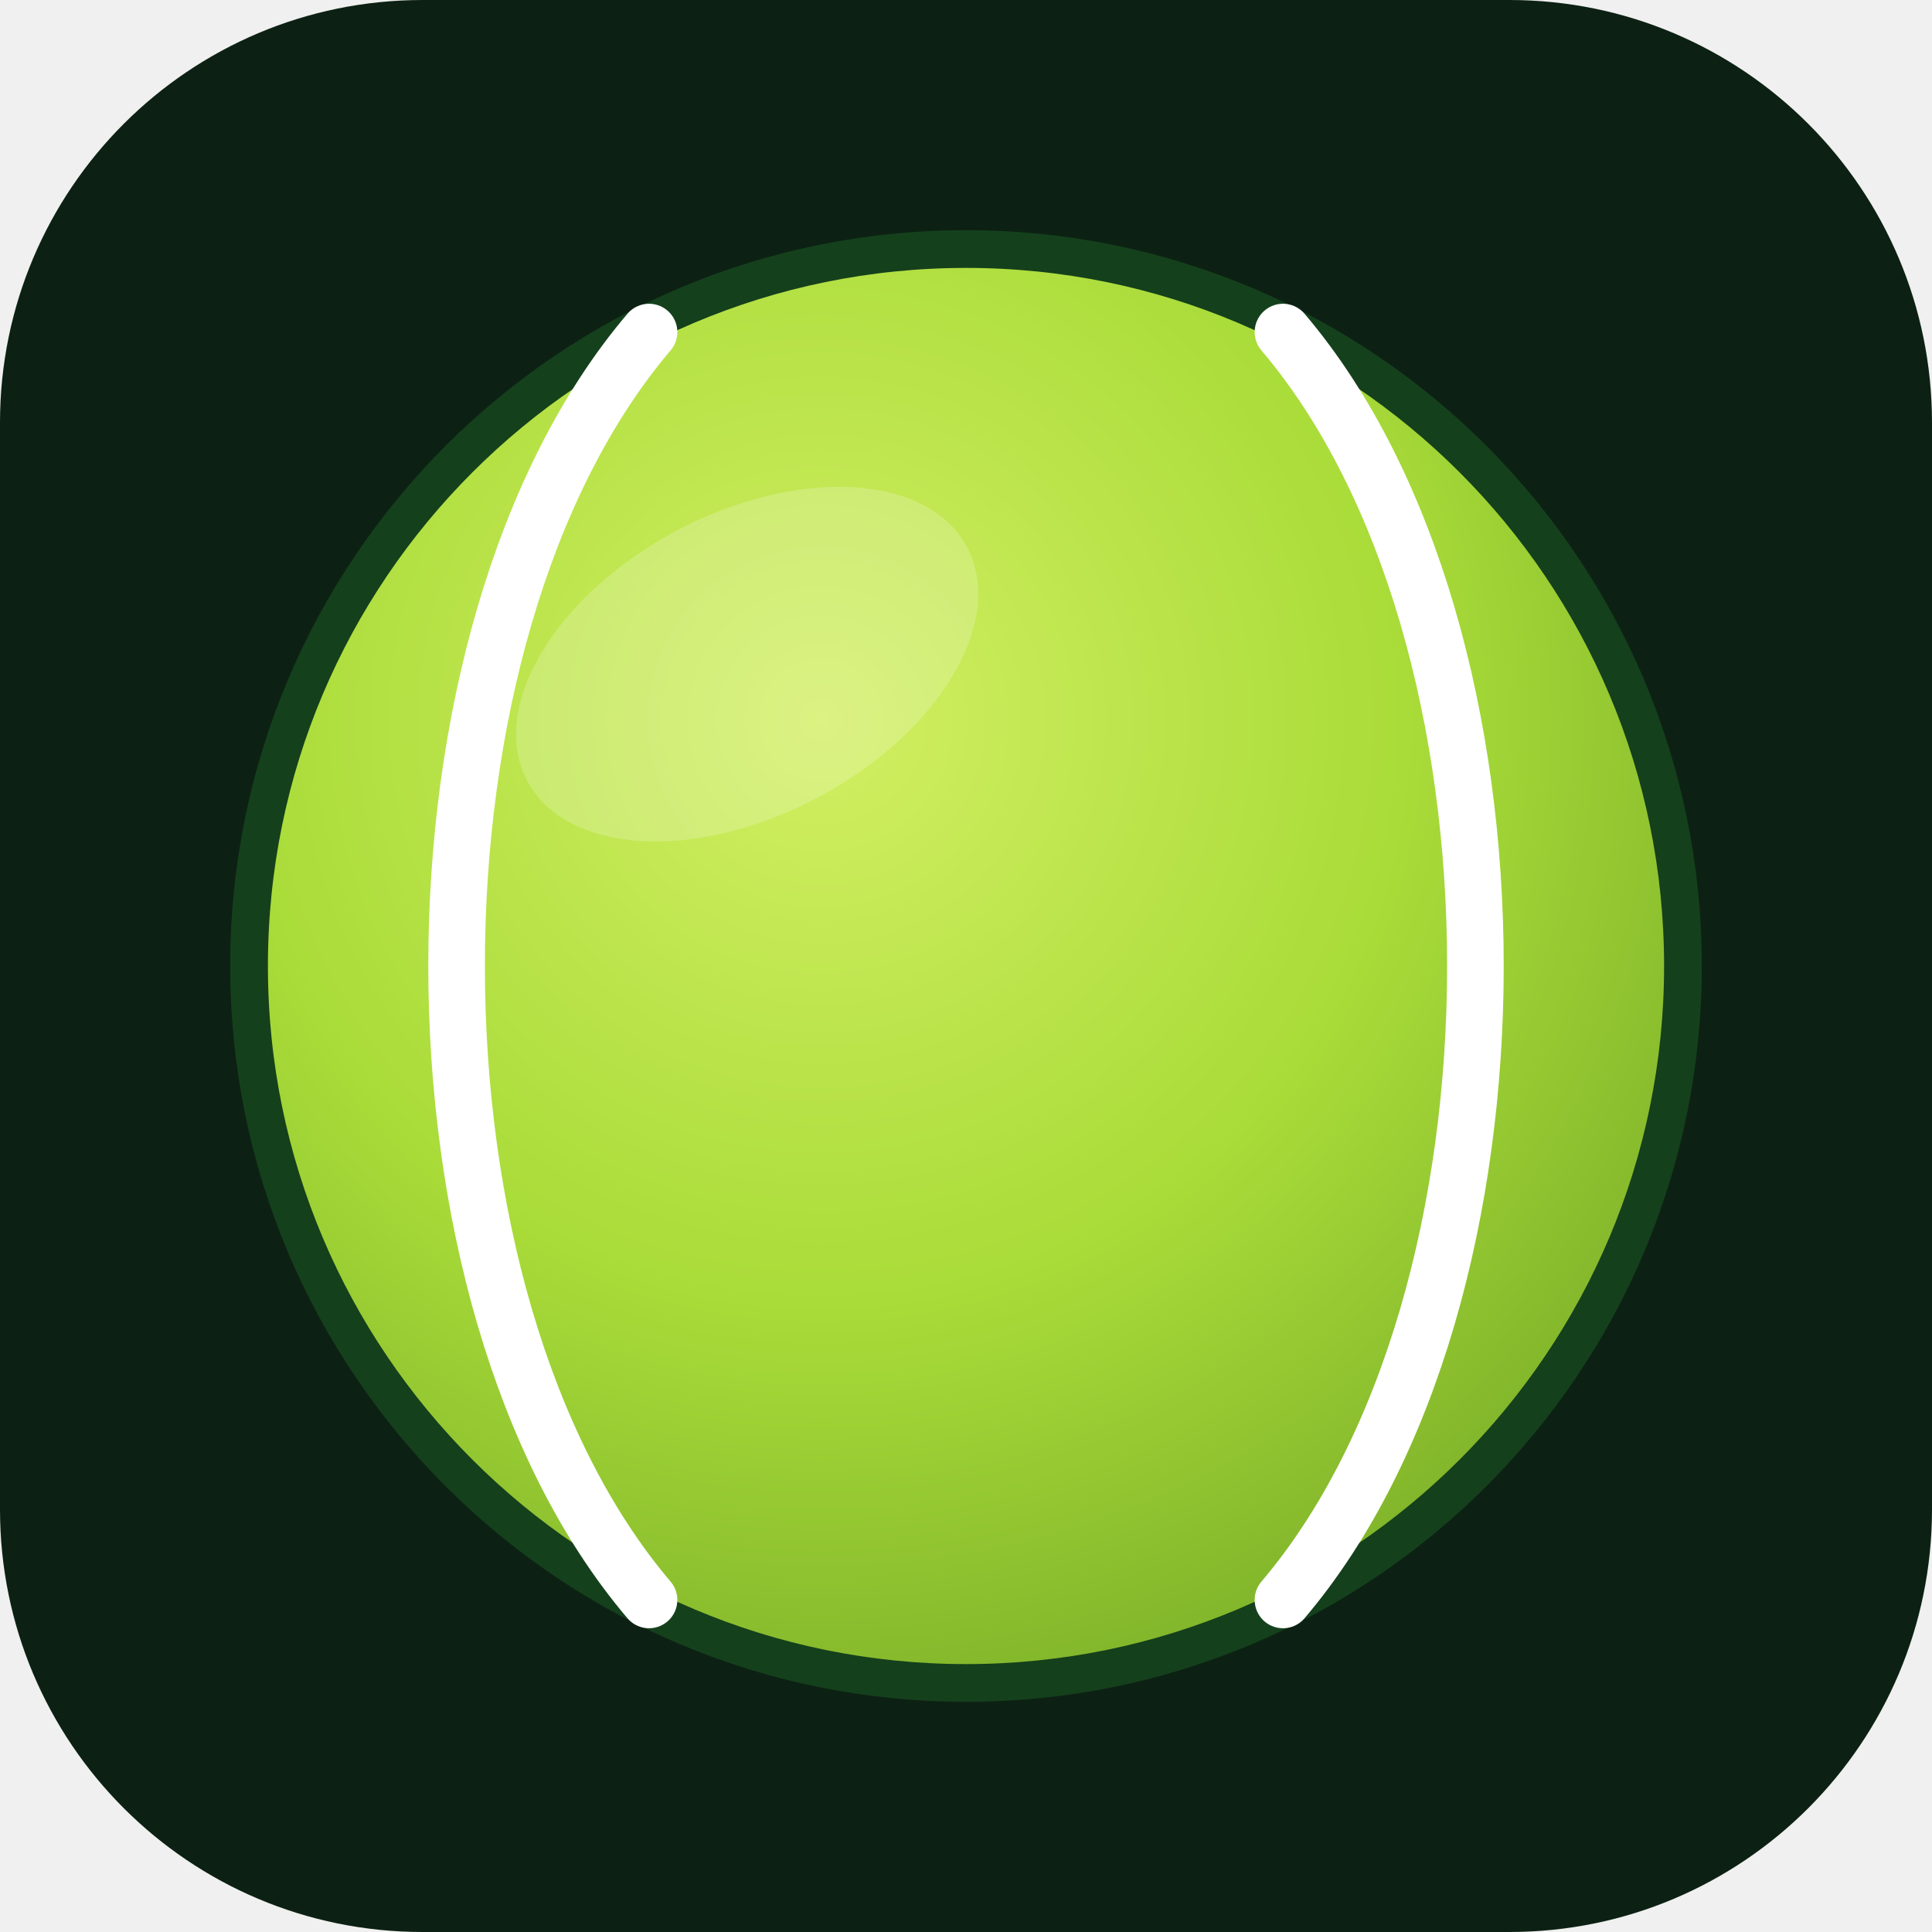
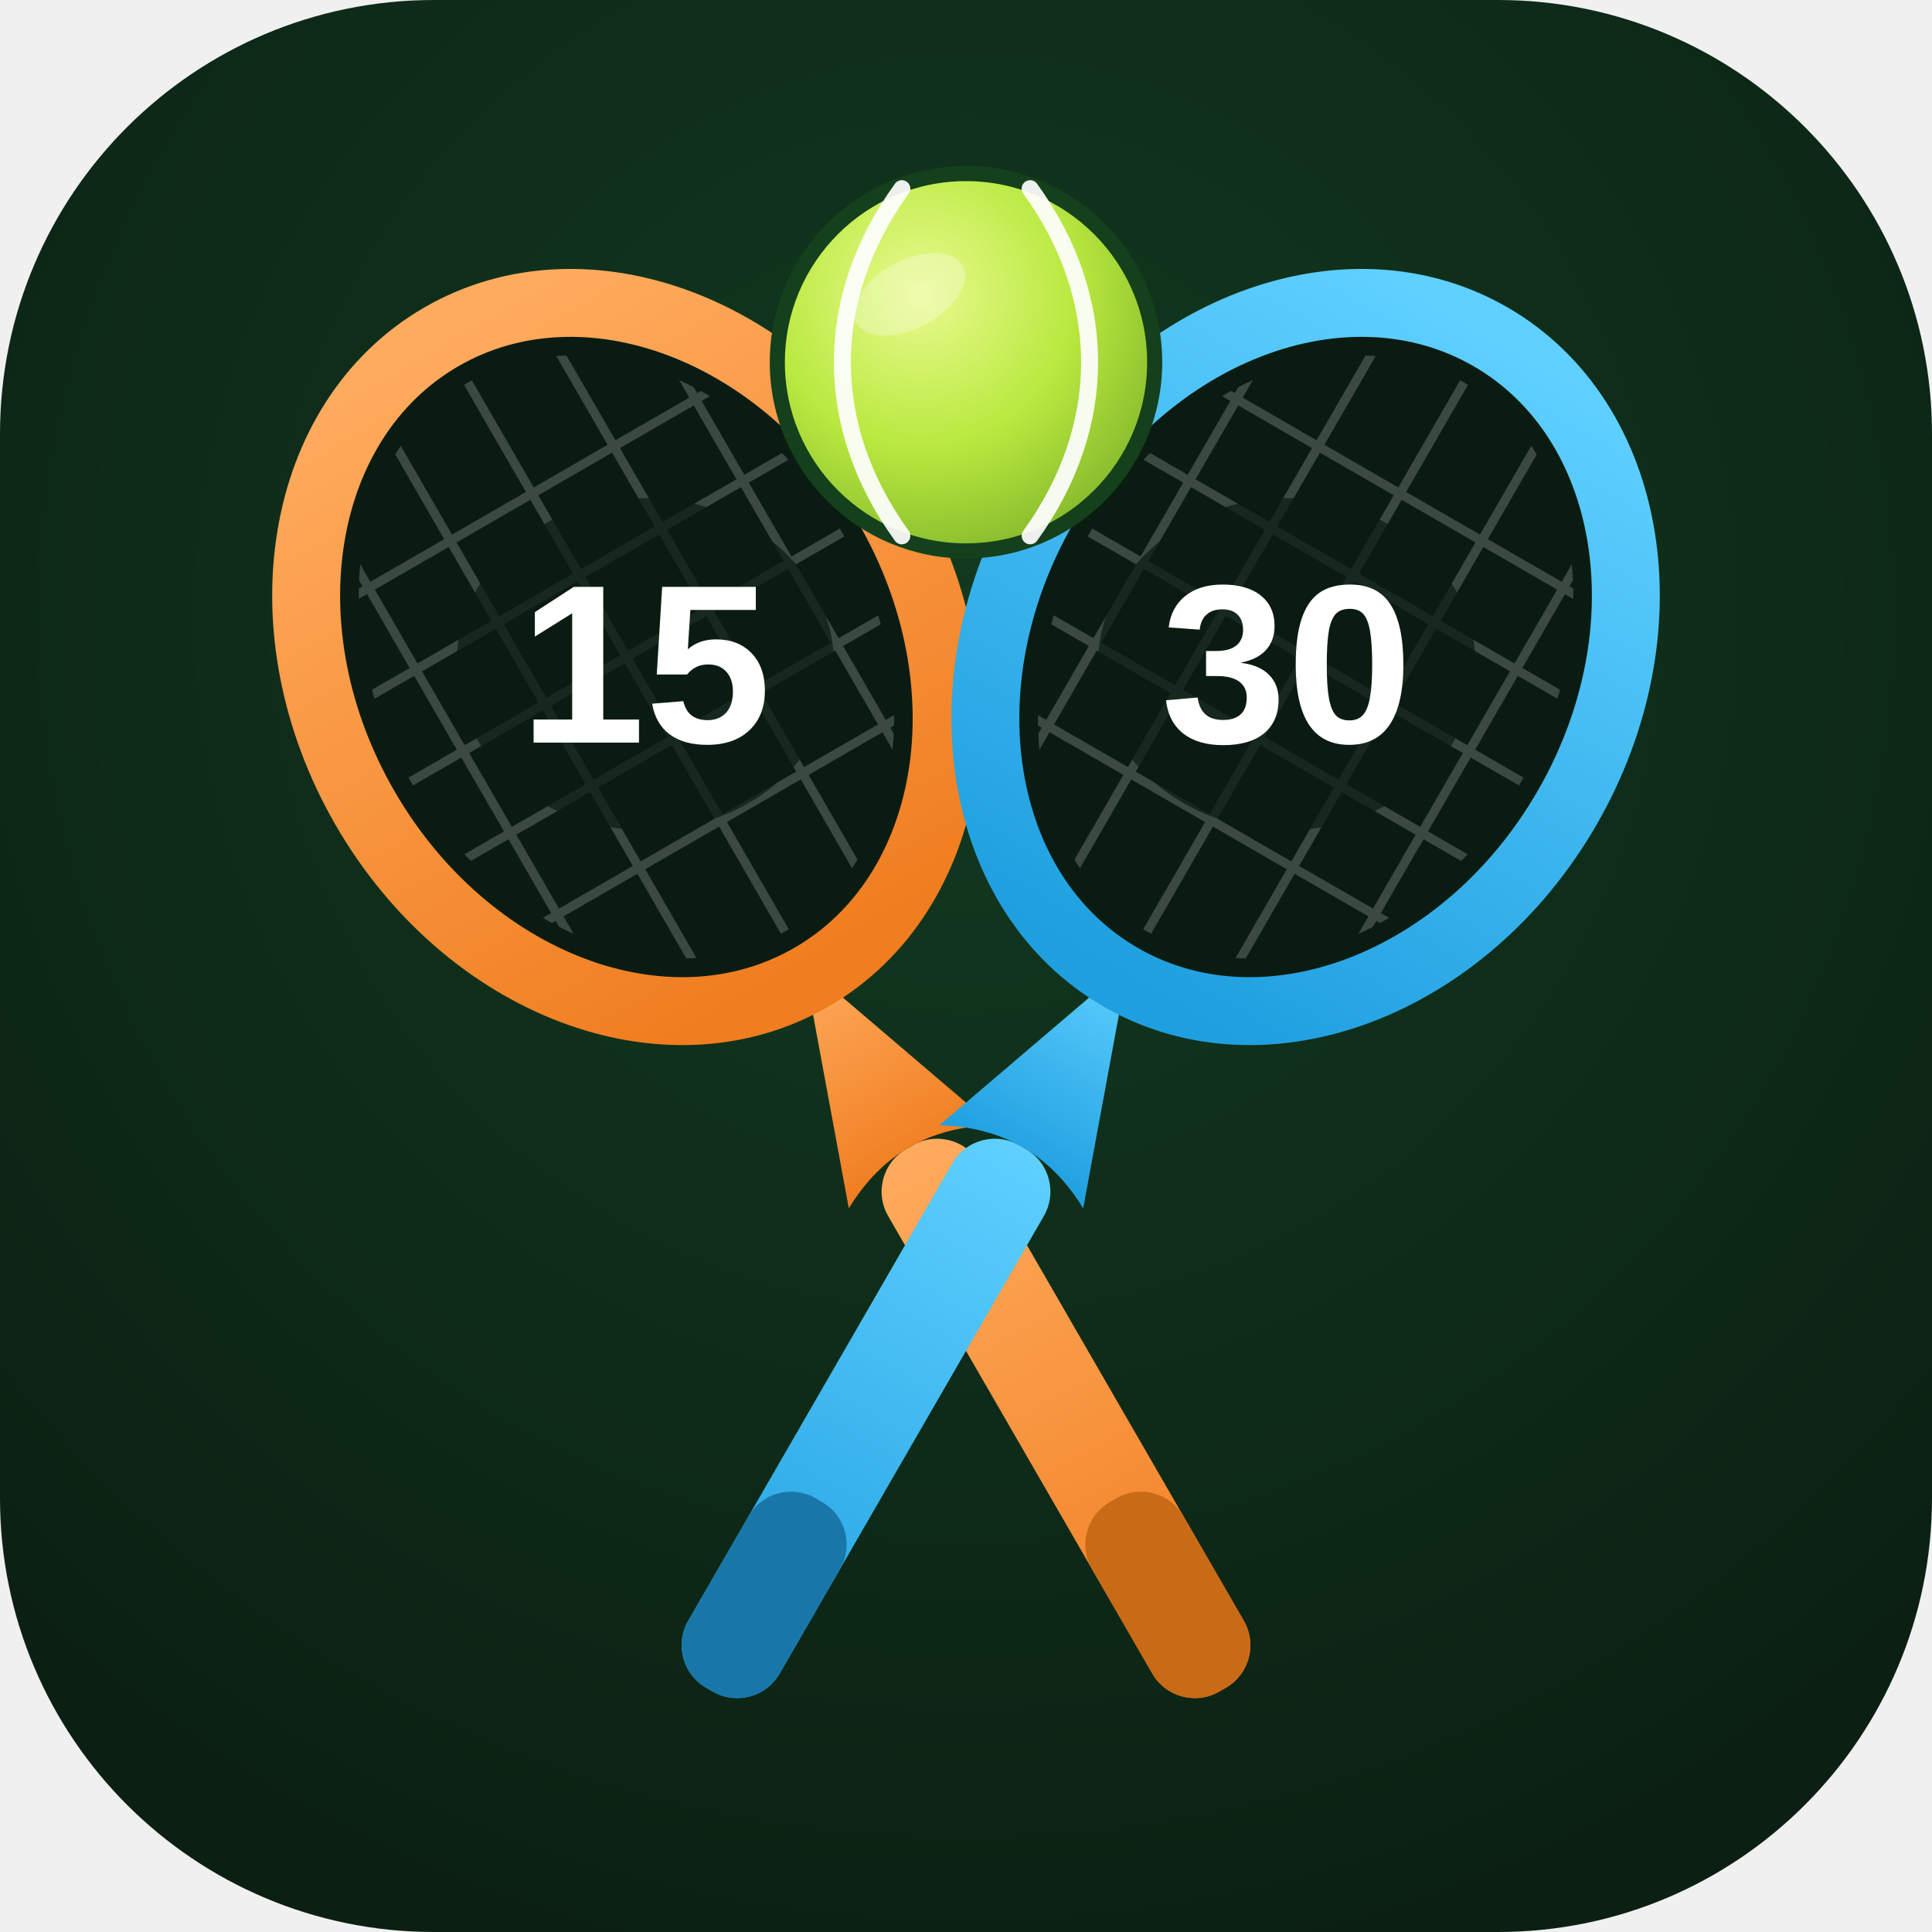
<svg xmlns="http://www.w3.org/2000/svg" viewBox="0 0 512 512">
  <defs>
-     <radialGradient id="ball" cx="40%" cy="33%" r="75%">
-       <stop offset="0%" stop-color="#d3ef63" />
-       <stop offset="55%" stop-color="#a8db38" />
-       <stop offset="100%" stop-color="#79ad28" />
+     <radialGradient id="bg" cx="50%" cy="32%" r="82%">
+       <stop offset="0%" stop-color="#123a20" />
+       <stop offset="100%" stop-color="#0a1c11" />
    </radialGradient>
+     <radialGradient id="ball" cx="38%" cy="32%" r="78%">
+       <stop offset="0%" stop-color="#e9fa8f" />
+       <stop offset="52%" stop-color="#b9e93f" />
+       <stop offset="100%" stop-color="#7cb128" />
+     </radialGradient>
+     <linearGradient id="orange" x1="0" y1="0" x2="0" y2="1">
+       <stop offset="0%" stop-color="#ffab5e" />
+       <stop offset="100%" stop-color="#f07d1f" />
+     </linearGradient>
+     <linearGradient id="blue" x1="0" y1="0" x2="0" y2="1">
+       <stop offset="0%" stop-color="#5fd0ff" />
+       <stop offset="100%" stop-color="#1f9fe0" />
+     </linearGradient>
+     <clipPath id="bed">
+       <ellipse cx="256" cy="150" rx="66" ry="84" />
+     </clipPath>
  </defs>
-   <rect width="512" height="512" rx="112" fill="#0c2113" />
-   <circle cx="256" cy="256" r="190" fill="url(#ball)" stroke="#15401c" stroke-width="10" />
-   <path d="M172 88 C 104 168, 104 344, 172 424" fill="none" stroke="#ffffff" stroke-width="15" stroke-linecap="round" />
-   <path d="M340 88 C 408 168, 408 344, 340 424" fill="none" stroke="#ffffff" stroke-width="15" stroke-linecap="round" />
-   <ellipse cx="198" cy="176" rx="66" ry="40" fill="#ffffff" opacity="0.20" transform="rotate(-28 198 176)" />
+   <rect width="512" height="512" rx="115" fill="url(#bg)" />
+   <g transform="rotate(-30 256 330)">
+     <rect x="242" y="300" width="28" height="166" rx="13" fill="url(#orange)" />
+     <rect x="242" y="408" width="28" height="58" rx="13" fill="#c96a17" />
+     <path d="M256 244 L234 306 Q256 294 278 306 Z" fill="url(#orange)" />
+     <ellipse cx="256" cy="150" rx="80" ry="98" fill="#0a1c11" stroke="url(#orange)" stroke-width="18" />
+     <g clip-path="url(#bed)" stroke="#ffffff" stroke-width="2.4" opacity="0.2">
+       <line x1="206" y1="55" x2="206" y2="245" />
+       <line x1="231" y1="55" x2="231" y2="245" />
+       <line x1="256" y1="55" x2="256" y2="245" />
+       <line x1="281" y1="55" x2="281" y2="245" />
+       <line x1="306" y1="55" x2="306" y2="245" />
+       <line x1="165" y1="100" x2="347" y2="100" />
+       <line x1="165" y1="125" x2="347" y2="125" />
+       <line x1="165" y1="150" x2="347" y2="150" />
+       <line x1="165" y1="175" x2="347" y2="175" />
+       <line x1="165" y1="200" x2="347" y2="200" />
+     </g>
+   </g>
+   <g transform="rotate(30 256 330)">
+     <rect x="242" y="300" width="28" height="166" rx="13" fill="url(#blue)" />
+     <rect x="242" y="408" width="28" height="58" rx="13" fill="#1877a8" />
+     <path d="M256 244 L234 306 Q256 294 278 306 Z" fill="url(#blue)" />
+     <ellipse cx="256" cy="150" rx="80" ry="98" fill="#0a1c11" stroke="url(#blue)" stroke-width="18" />
+     <g clip-path="url(#bed)" stroke="#ffffff" stroke-width="2.4" opacity="0.2">
+       <line x1="206" y1="55" x2="206" y2="245" />
+       <line x1="231" y1="55" x2="231" y2="245" />
+       <line x1="256" y1="55" x2="256" y2="245" />
+       <line x1="281" y1="55" x2="281" y2="245" />
+       <line x1="306" y1="55" x2="306" y2="245" />
+       <line x1="165" y1="100" x2="347" y2="100" />
+       <line x1="165" y1="125" x2="347" y2="125" />
+       <line x1="165" y1="150" x2="347" y2="150" />
+       <line x1="165" y1="175" x2="347" y2="175" />
+       <line x1="165" y1="200" x2="347" y2="200" />
+     </g>
+   </g>
+   <g font-family="Arial, Helvetica, sans-serif" font-weight="800" text-anchor="middle">
+     <ellipse cx="171" cy="176" rx="50" ry="44" fill="#0a1c11" opacity="0.72" />
+     <text x="171" y="176" font-size="60" fill="#ffffff" dominant-baseline="central">15</text>
+     <ellipse cx="341" cy="176" rx="50" ry="44" fill="#0a1c11" opacity="0.72" />
+     <text x="341" y="176" font-size="60" fill="#ffffff" dominant-baseline="central">30</text>
+   </g>
+   <g transform="translate(256 96)">
+     <circle r="50" fill="url(#ball)" stroke="#14401c" stroke-width="4" />
+     <path d="M-17 -46 C -38 -17, -38 17, -17 46" fill="none" stroke="#ffffff" stroke-width="4.5" stroke-linecap="round" opacity="0.92" />
+     <path d="M17 -46 C 38 -17, 38 17, 17 46" fill="none" stroke="#ffffff" stroke-width="4.5" stroke-linecap="round" opacity="0.92" />
+     <ellipse cx="-15" cy="-18" rx="16" ry="9" fill="#ffffff" opacity="0.28" transform="rotate(-28 -15 -18)" />
+   </g>
</svg>
